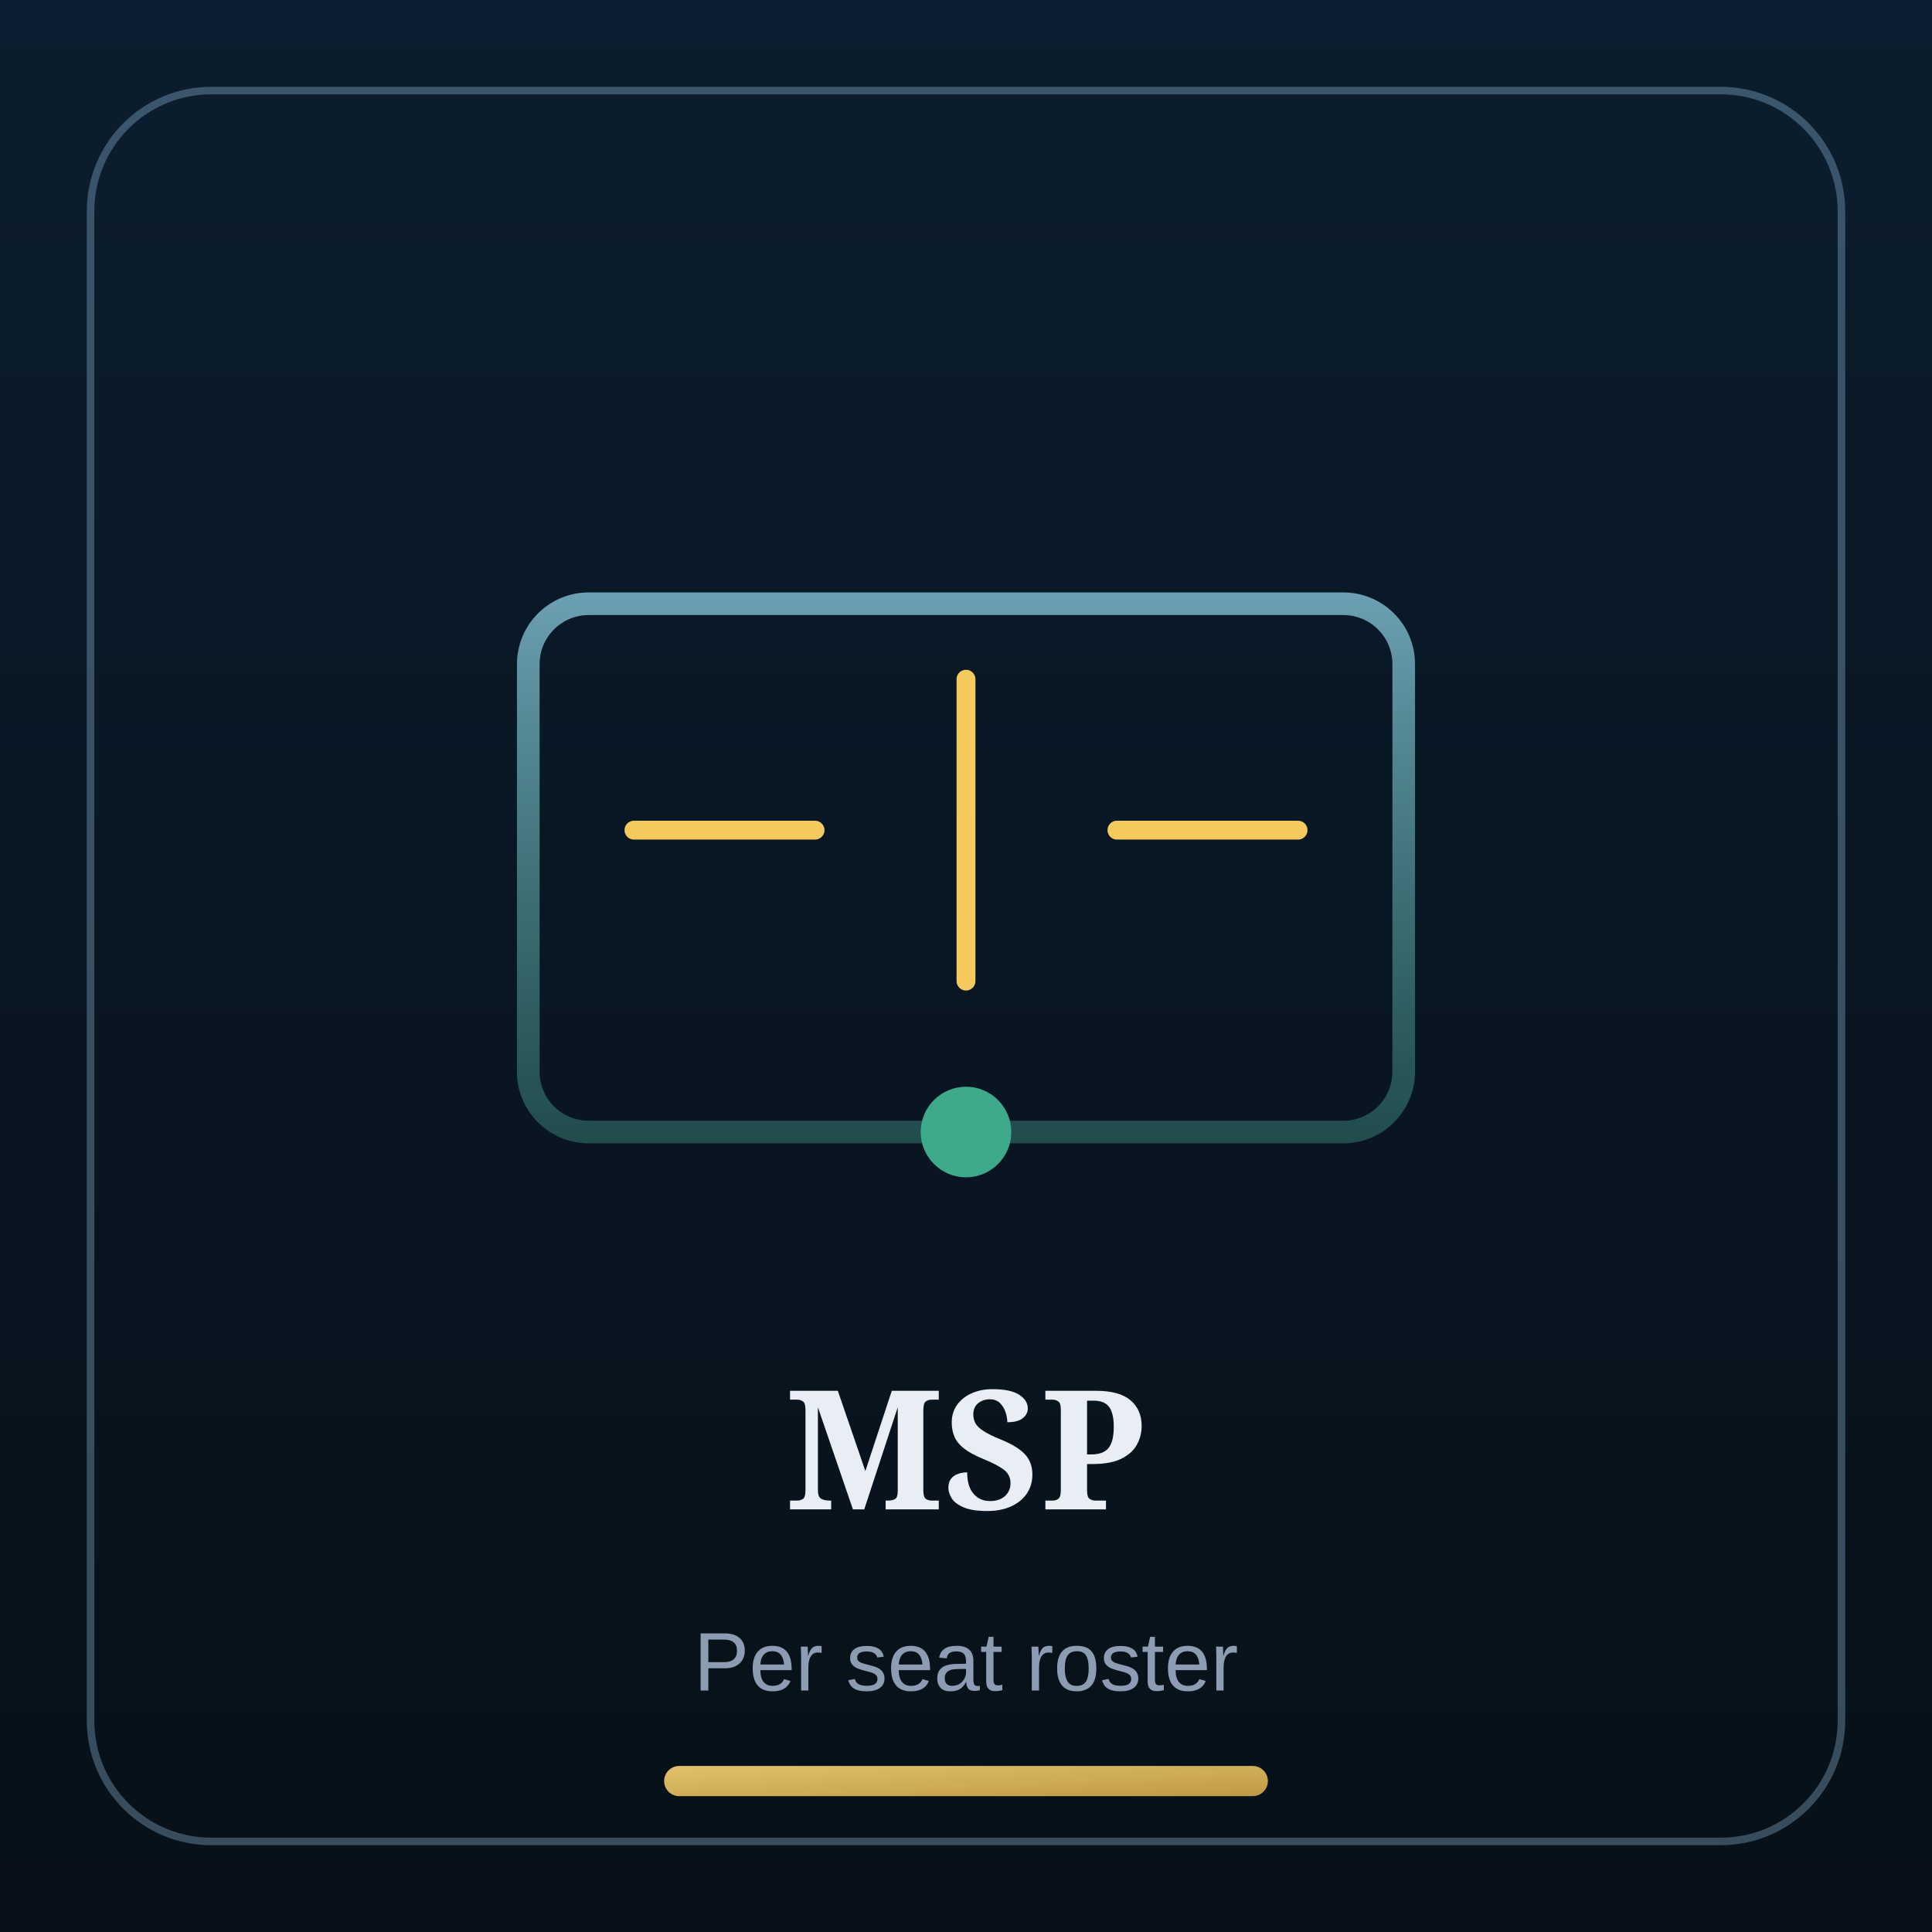
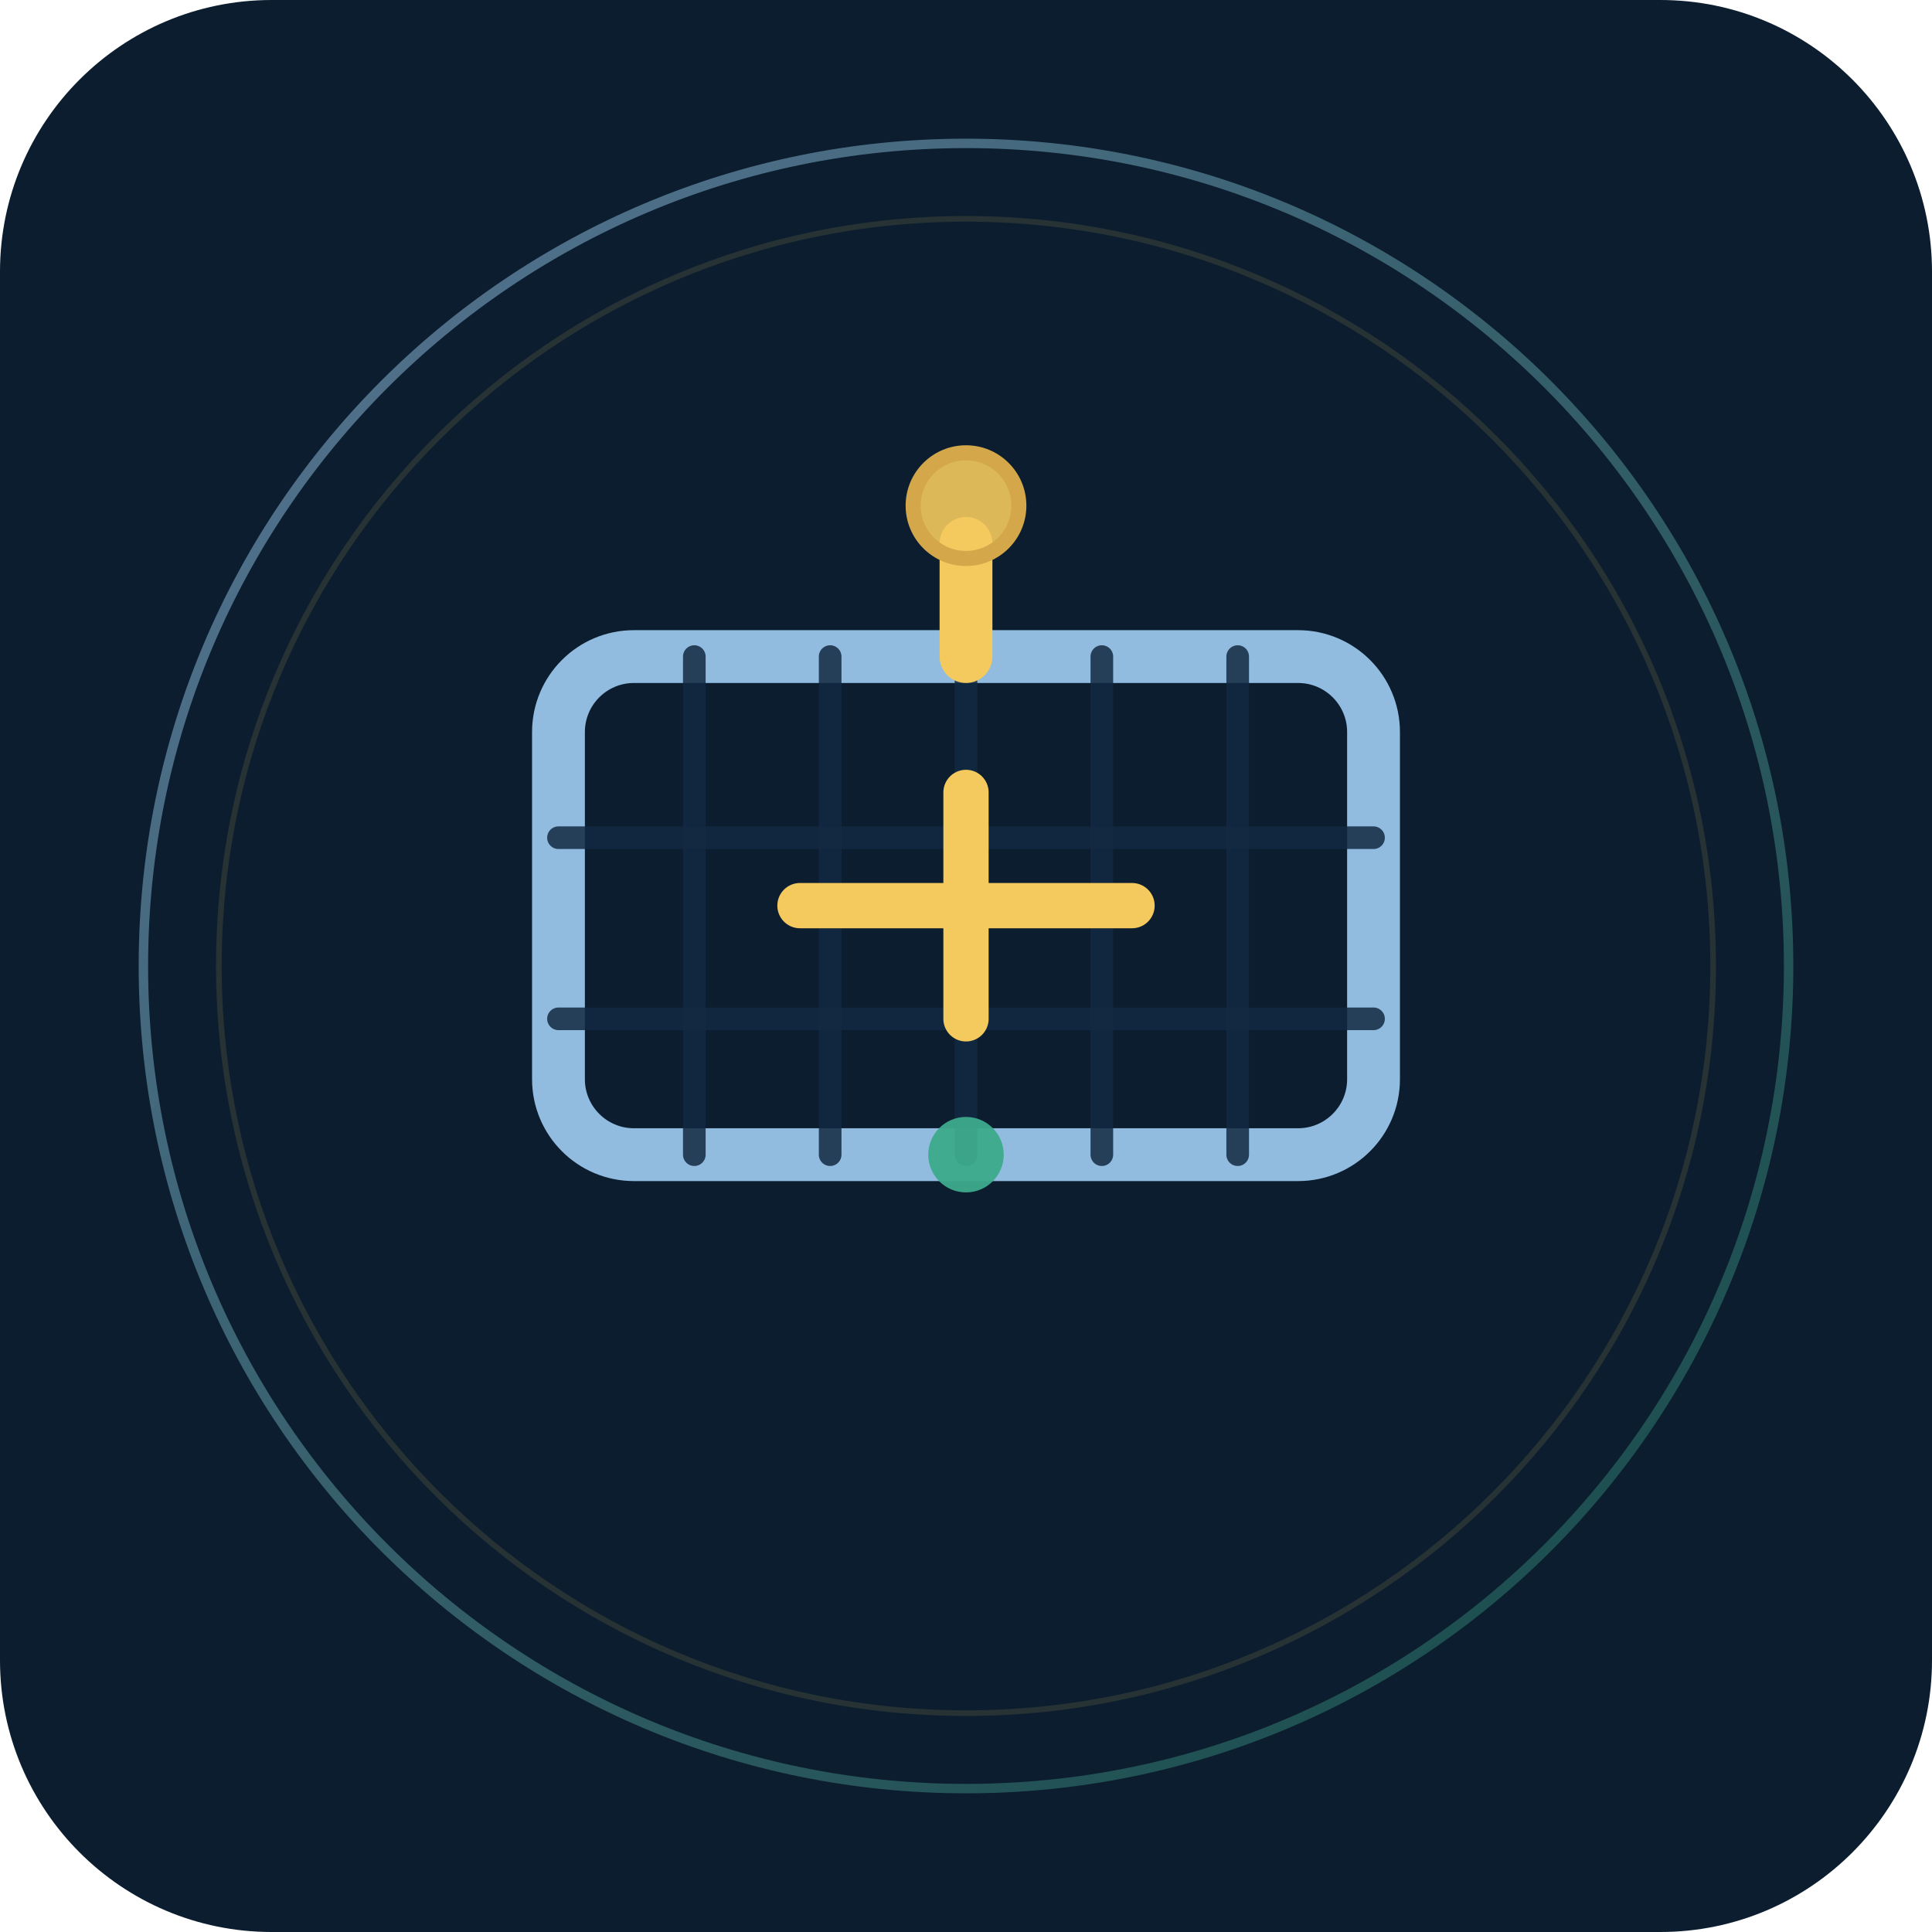
- <svg xmlns="http://www.w3.org/2000/svg" width="512" height="512" viewBox="0 0 512 512" role="img" aria-label="Innsegall MSP">
+ <svg xmlns="http://www.w3.org/2000/svg" viewBox="0 0 512 512" width="512" height="512" role="img" aria-label="Innsegall MSP roster">
  <defs>
-     <linearGradient id="bg" x1="256" y1="0" x2="256" y2="512" gradientUnits="userSpaceOnUse">
-       <stop stop-color="#0B1D2E" />
-       <stop offset="1" stop-color="#071018" />
+     <linearGradient id="msp-rim" x1="88" y1="88" x2="424" y2="424" gradientUnits="userSpaceOnUse">
+       <stop stop-color="#a8d8ff" stop-opacity="0.45" />
+       <stop offset="1" stop-color="#3daa8c" stop-opacity="0.35" />
    </linearGradient>
-     <linearGradient id="beam" x1="256" y1="100" x2="256" y2="340" gradientUnits="userSpaceOnUse">
-       <stop stop-color="#A8D8FF" stop-opacity="0.9" />
-       <stop offset="1" stop-color="#3DAA8C" stop-opacity="0.25" />
-     </linearGradient>
-     <linearGradient id="gold" x1="0" y1="0" x2="1" y2="1">
-       <stop stop-color="#F8D574" />
-       <stop offset="1" stop-color="#D4A84A" />
+     <linearGradient id="msp-panel" x1="256" y1="160" x2="256" y2="340" gradientUnits="userSpaceOnUse">
+       <stop stop-color="#a8d8ff" stop-opacity="0.85" />
+       <stop offset="1" stop-color="#3daa8c" stop-opacity="0.35" />
    </linearGradient>
  </defs>
-   <rect width="512" height="512" fill="url(#bg)" />
-   <rect x="24" y="24" width="464" height="464" rx="32" fill="none" stroke="#A8D8FF" stroke-opacity="0.3" stroke-width="2" />
-   <rect x="140" y="160" width="232" height="140" rx="16" fill="none" stroke="url(#beam)" stroke-width="6" />
-   <path d="M168 220h48M296 220h48M256 180v80" stroke="#F4C95D" stroke-width="5" stroke-linecap="round" />
-   <circle cx="256" cy="300" r="12" fill="#3DAA8C" />
-   <text x="256" y="400" text-anchor="middle" fill="#E8EEF4" font-family="Georgia, serif" font-size="44" font-weight="600">MSP</text>
-   <text x="256" y="448" text-anchor="middle" fill="#8B9CB3" font-family="Arial, sans-serif" font-size="22">Per seat roster</text>
-   <rect x="176" y="468" width="160" height="8" rx="4" fill="url(#gold)" opacity="0.9" />
+   <rect width="512" height="512" rx="72" fill="#0b1d2e" />
+   <circle cx="256" cy="256" r="218" fill="none" stroke="url(#msp-rim)" stroke-width="2.5" />
+   <circle cx="256" cy="256" r="198" fill="none" stroke="#f4c95d" stroke-opacity="0.12" stroke-width="1.5" />
+   <g transform="translate(256 252)" fill="none" stroke-linecap="round" stroke-linejoin="round">
+     <rect x="-108" y="-78" width="216" height="132" rx="20" stroke="url(#msp-panel)" stroke-width="14" />
+     <path d="M-72 -78 V54 M-36 -78 V54 M0 -78 V54 M36 -78 V54 M72 -78 V54" stroke="#122a42" stroke-width="6" stroke-opacity="0.85" />
+     <path d="M-108 -30 H108 M-108 18 H108" stroke="#122a42" stroke-width="6" stroke-opacity="0.85" />
+     <path d="M0 -108 V-78" stroke="#f4c95d" stroke-width="14" />
+     <circle cx="0" cy="-118" r="14" fill="#f4c95d" fill-opacity="0.9" stroke="#d4a84a" stroke-width="4" />
+     <path d="M-44 -12 H44 M0 -42 V18" stroke="#f4c95d" stroke-width="12" />
+     <circle cx="0" cy="54" r="10" fill="#3daa8c" fill-opacity="0.95" />
+   </g>
</svg>
